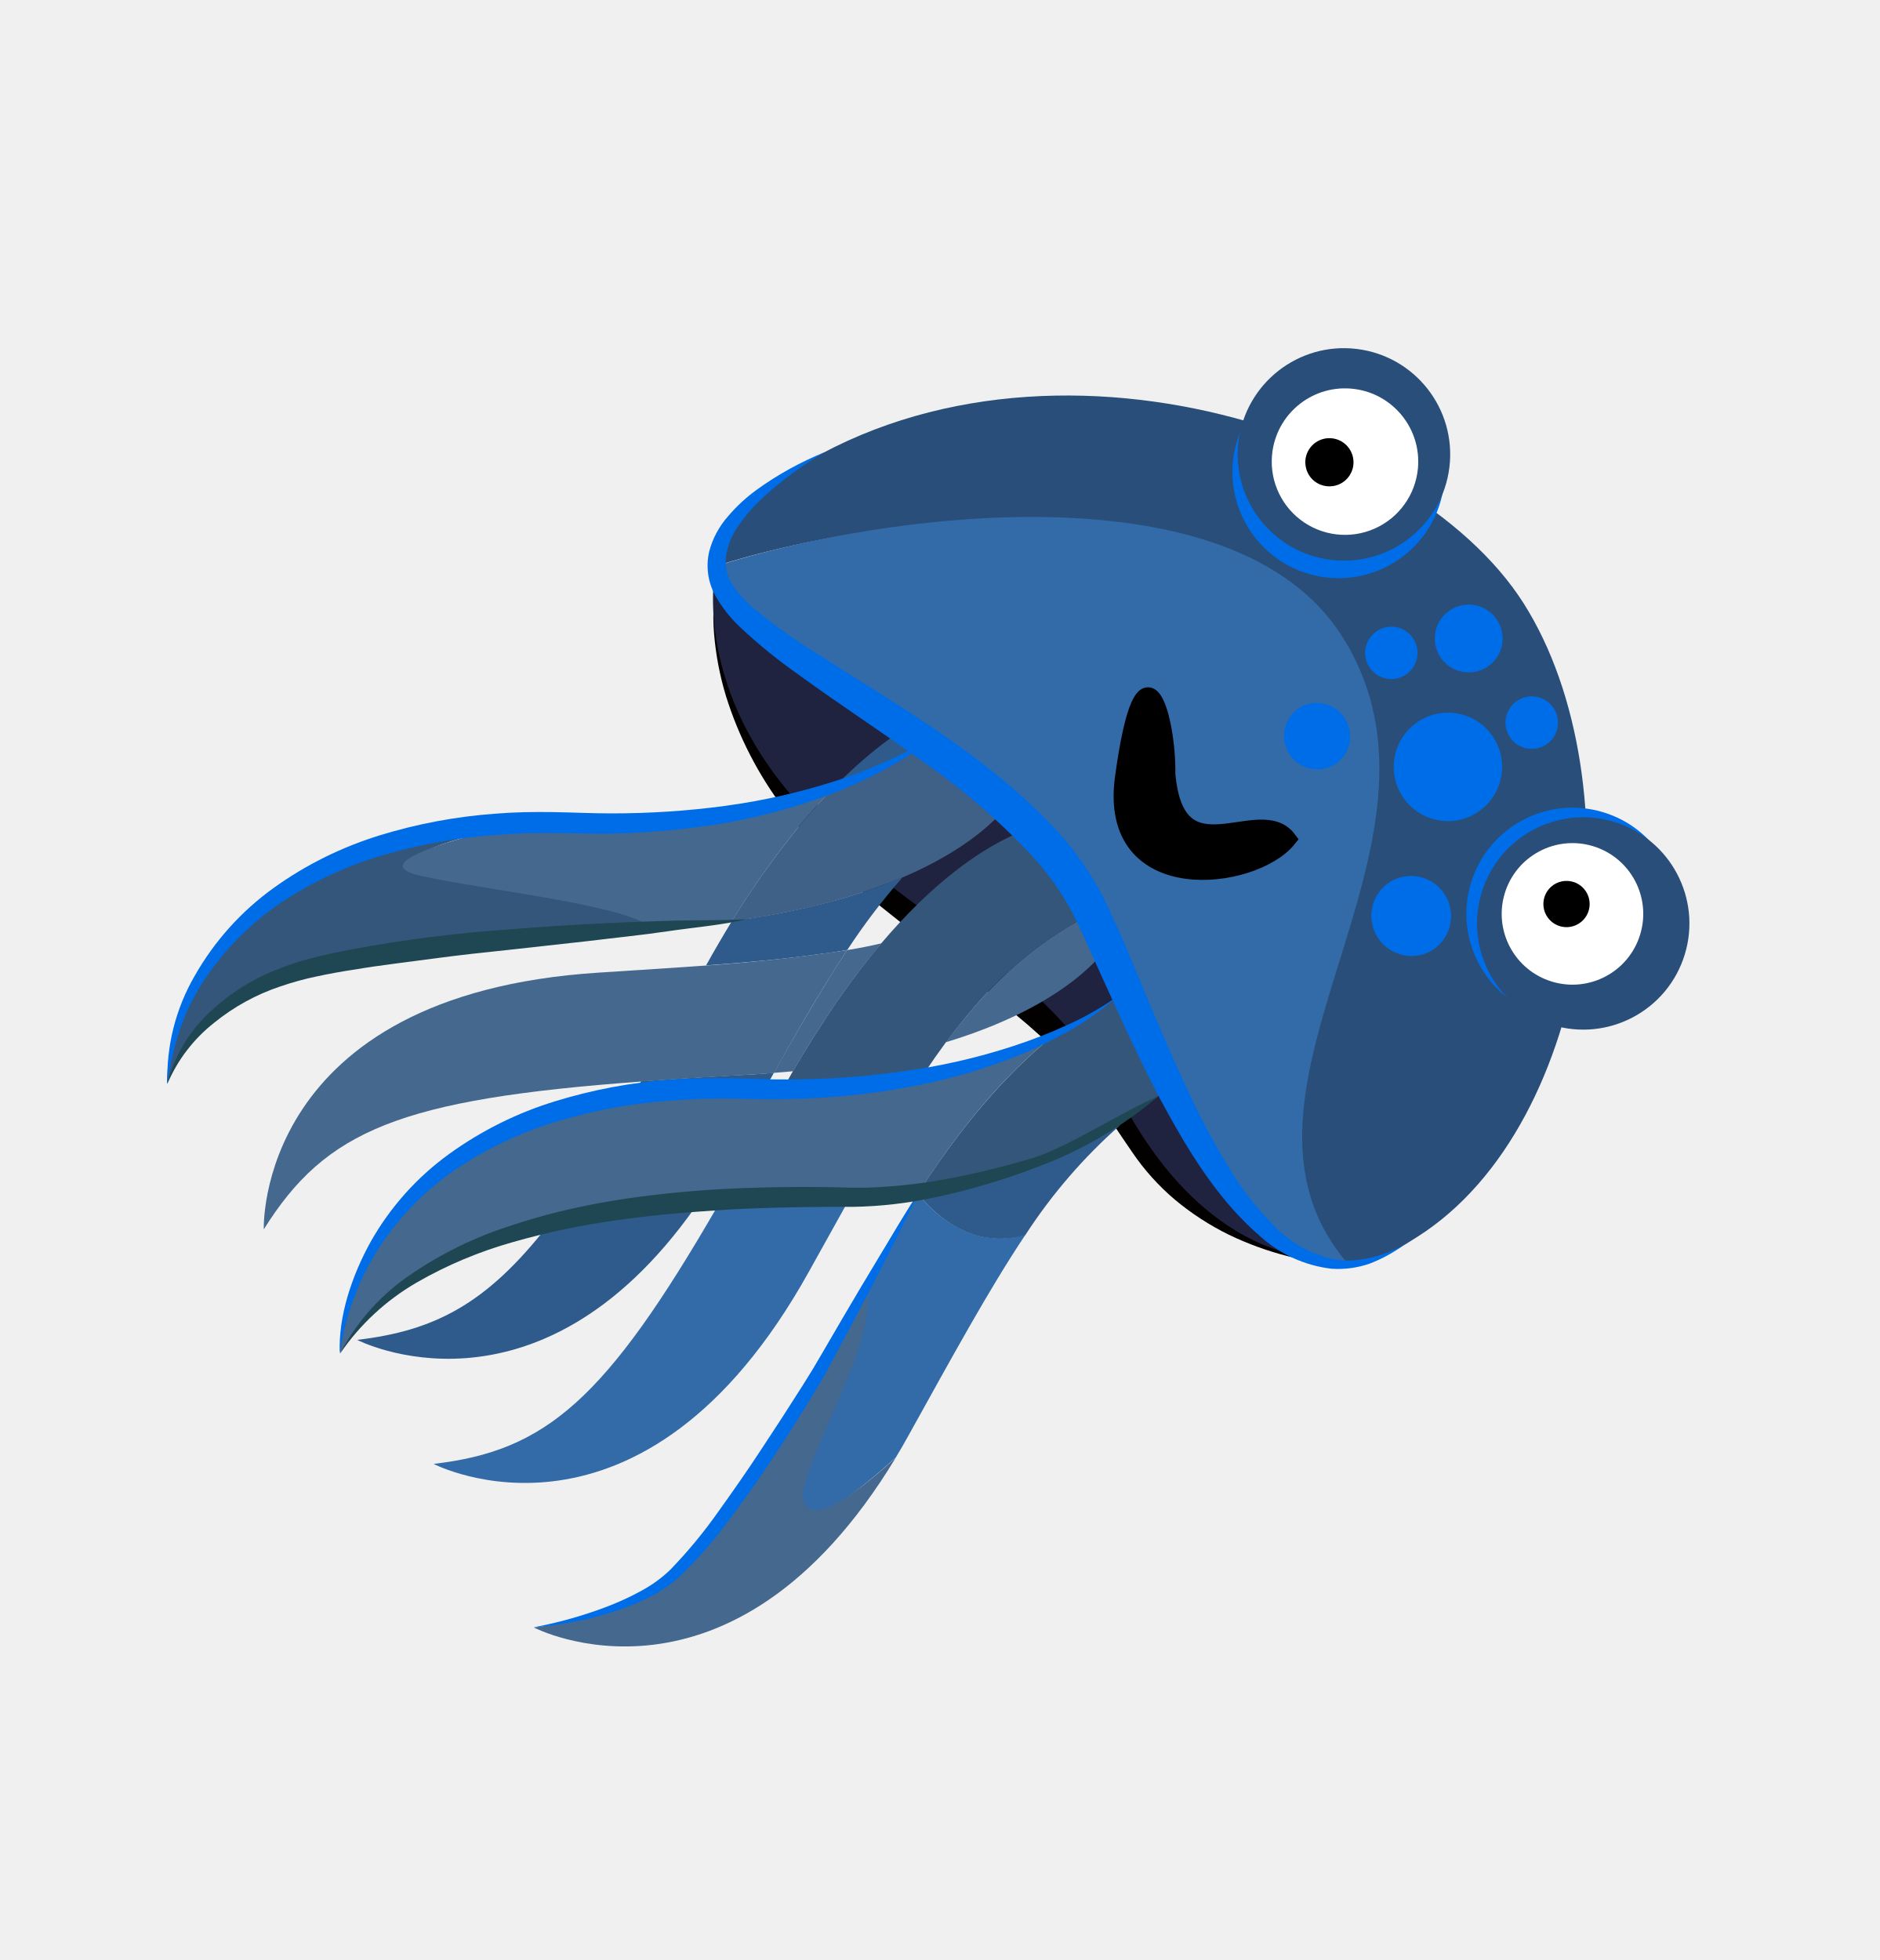
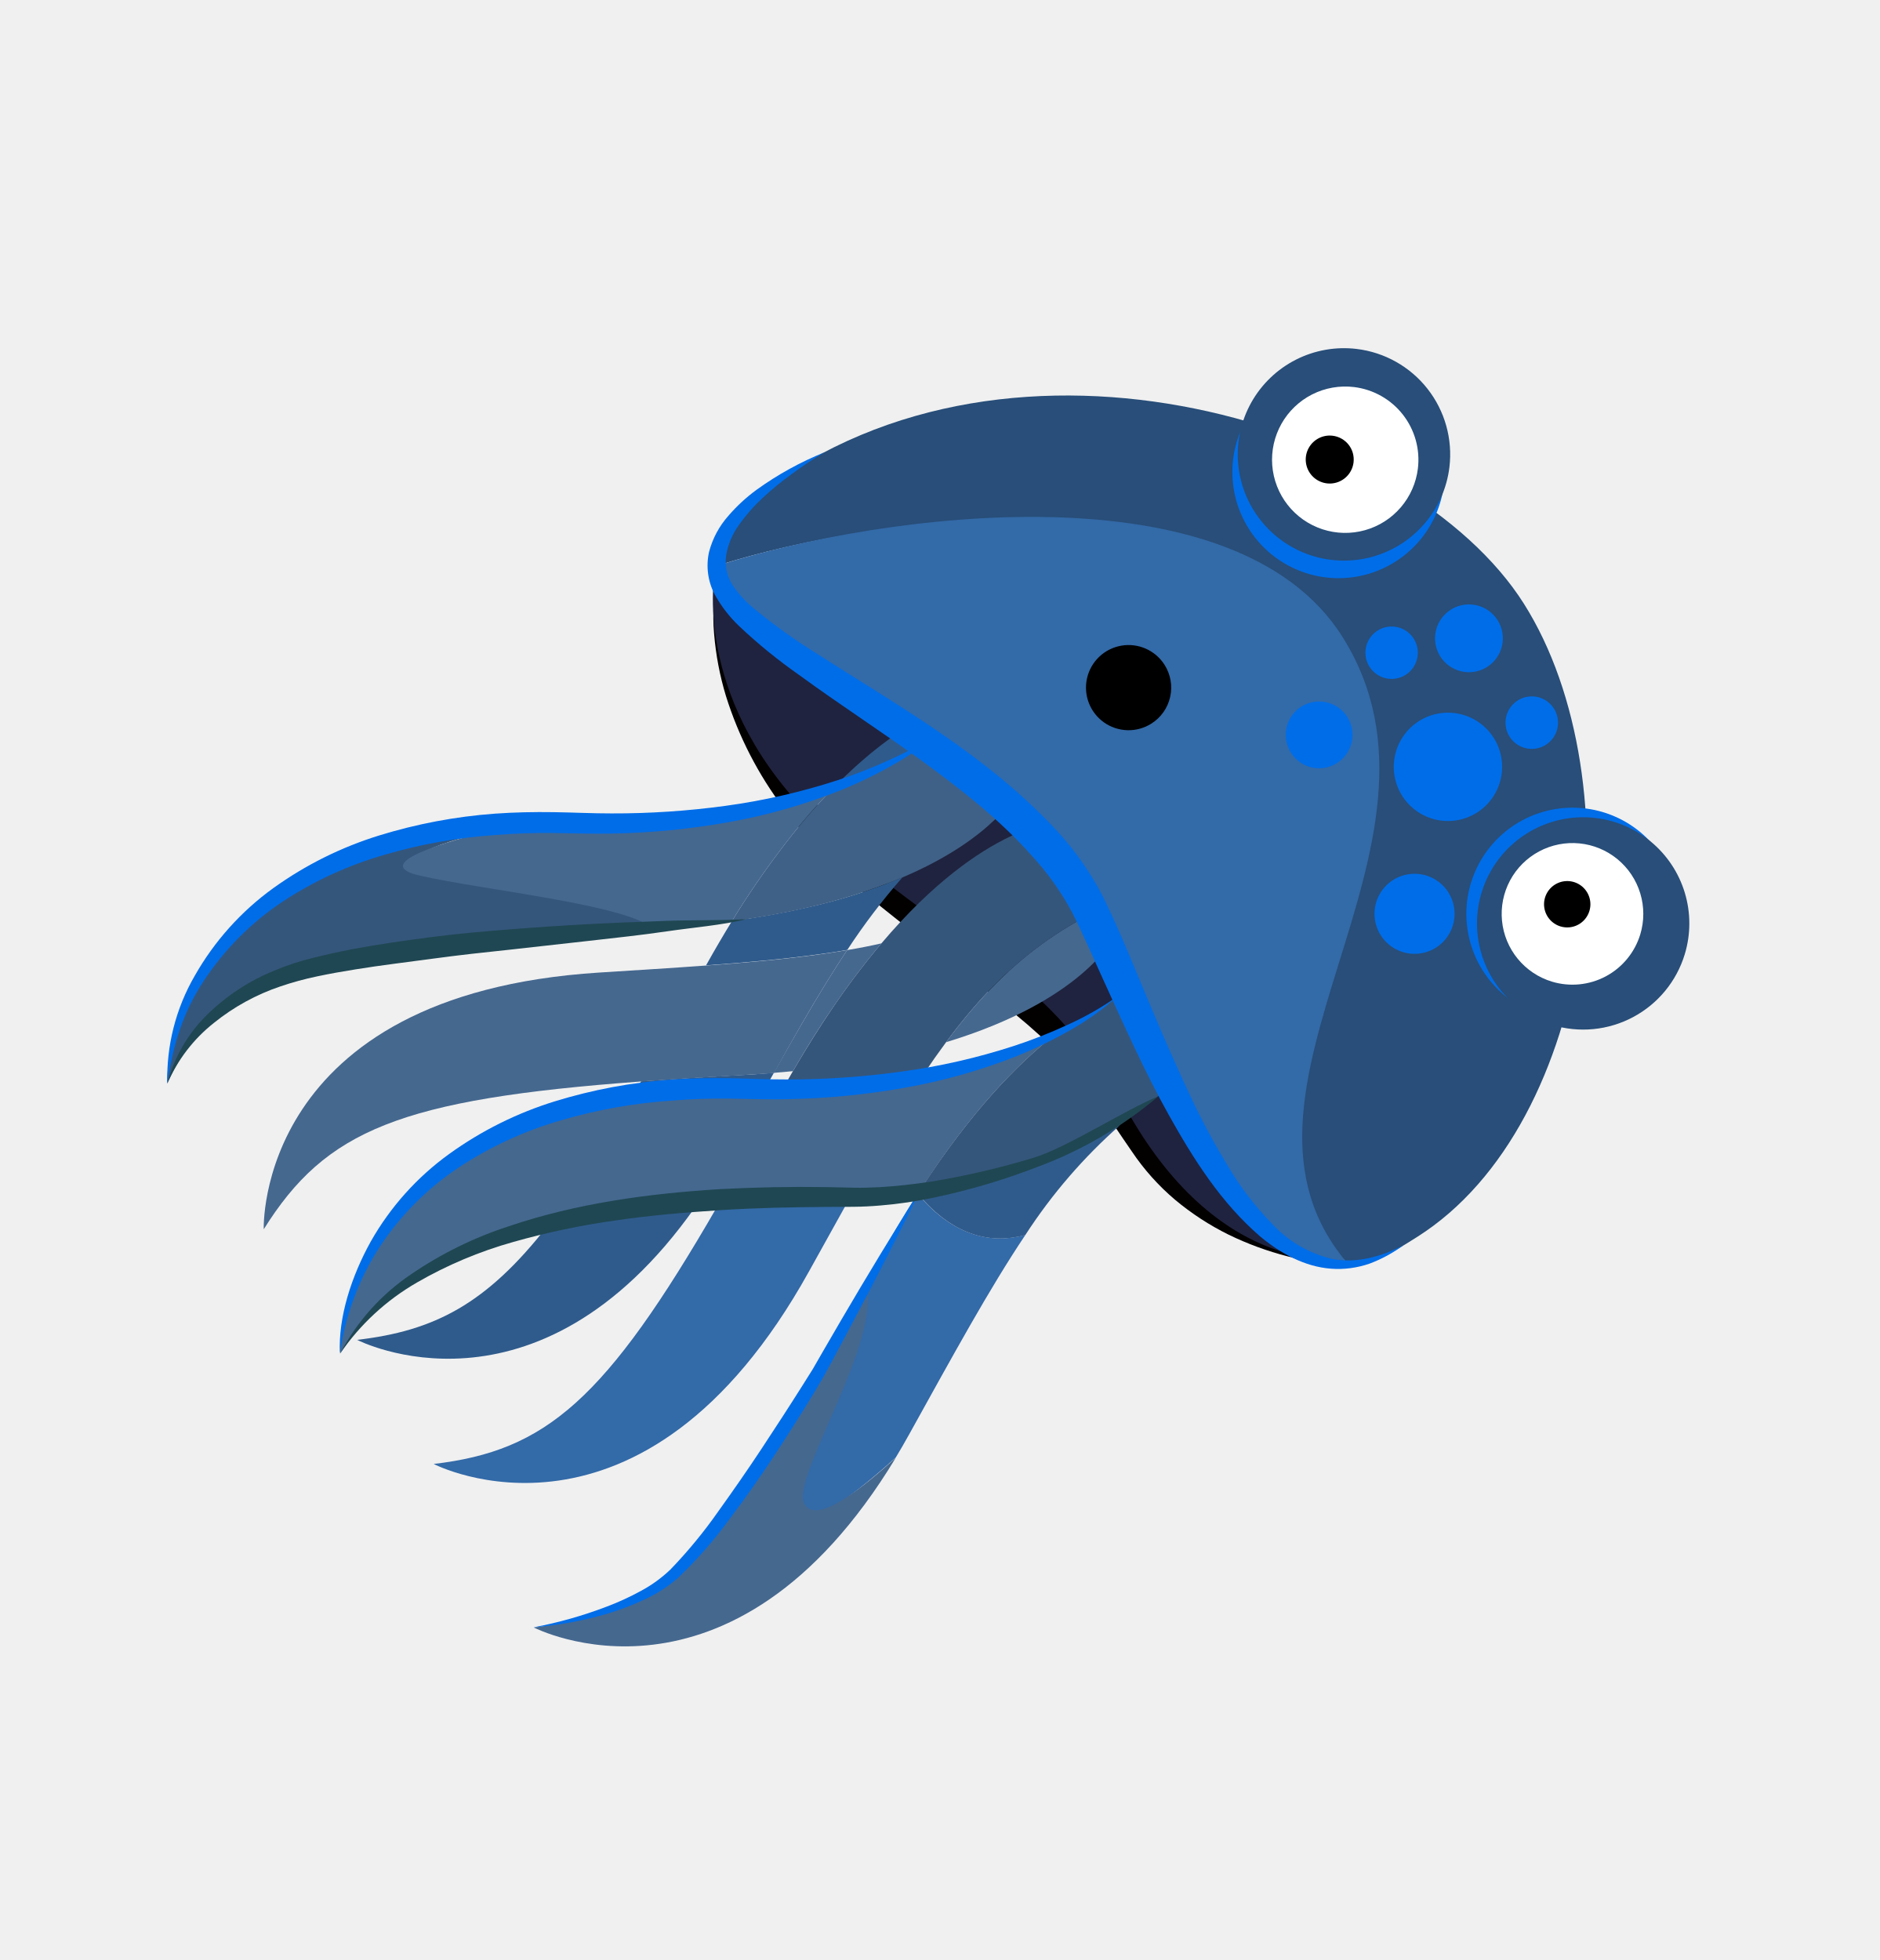
- <svg xmlns="http://www.w3.org/2000/svg" width="117" height="122" fill="none">
-   <path d="M44.7 35.6c-.03.64-.01 1.27.06 1.9a19.5 19.5 0 001.45 5.45 24.7 24.7 0 003.92 6.3 35.71 35.71 0 005.43 5.1c2.03 1.54 4.07 3.1 6.08 4.7a50.08 50.08 0 015.86 5.19c.9.99 1.7 2.06 2.4 3.2.71 1.1 1.34 2.2 1.99 3.3a15.18 15.18 0 005.1 5.17 22.33 22.33 0 007 2.86 19.55 19.55 0 01-7.51-1.92c-1.2-.59-2.32-1.32-3.34-2.17a14.6 14.6 0 01-2.69-3c-1.47-2.12-2.77-4.3-4.46-6.01a35.73 35.73 0 00-2.75-2.5c-.97-.81-1.96-1.6-2.96-2.4l-6-4.78a31.42 31.42 0 01-5.49-5.66 22.98 22.98 0 01-3.6-7 18.55 18.55 0 01-.74-3.86c-.11-1.3-.03-2.6.25-3.87z" fill="#030000" />
-   <path d="M27.31 54.13c-3.11-.7-.06-1.65 4.14-2.67h-.18C9.87 52.84 10.4 67.46 10.4 67.46c3.23-7.17 9.59-8.5 29.45-9.58l.86-.06c-1.63-1.5-9.36-2.77-13.4-3.68z" fill="#35567B" />
-   <path d="M49.23 52.07a38.73 38.73 0 012.96-3.34c-1.2.4-2.44.74-3.68 1-4.6.99-10.06 1.29-17.05 1.73-4.2 1.02-8.42 2.35-5.3 3.05 4.05.91 12.92 1.8 14.54 3.32 1.74-.11 3.35-.27 4.85-.48a54.34 54.34 0 013.68-5.28z" fill="#45688F" />
-   <path d="M49.08 94.36c.7 1.49 4.76-1.9 6.68-3.64.28-.46.55-.93.83-1.44 2.75-4.95 4.98-9.04 7.23-12.41-2 .54-4.39.19-6.7-2.56a70.4 70.4 0 00-3.3 5.67c1.23 3.16-5.53 12.74-4.74 14.38z" fill="#336AA8" />
-   <path d="M55.76 90.73c-1.9 1.72-5 4.32-5.71 2.83-.79-1.64 5.01-10.42 3.78-13.56-9 16.46-12.7 20.37-20.6 21.3-.02 0 12.27 6.4 22.53-10.57z" fill="#45688F" />
-   <path d="M75.8 47.94L44.53 35.38s-1.5 7.1 4.99 14.42c.84-.68 2.16-.77 2.9.4a1.8 1.8 0 01-.17 2.28c8.1 7.18 12.54 7.47 18.2 17.15 5.86 10.01 13.79 9.57 16.72 7.72 2.92-1.86-11.35-29.41-11.35-29.41z" fill="#1F233F" />
-   <path d="M47.54 67.92l.63-1.14c-.75.06-1.52.12-2.33.15-2.15.12-4.11.24-5.93.37l-.72 1.23c.9-.12 1.84-.2 2.83-.27 1.97-.1 3.79-.23 5.52-.34z" fill="#2F5B8C" />
-   <path d="M66.8 46.05l-2.96 2.75a30.5 30.5 0 014.96-1.82c8.92-2.49 2.63-4.3-.98-5.02a38.3 38.3 0 01-1.01 4.09z" fill="#2BD5DF" />
-   <path d="M56.17 54.62a35.7 35.7 0 01-5.88 1.85c-1.42.34-3 .62-4.73.86-.53.87-1.07 1.79-1.61 2.76 2.56-.18 4.89-.4 7.03-.7.6-.07 1.19-.16 1.76-.26a40.44 40.44 0 013.43-4.51zM52.19 48.73a23.65 23.65 0 008.74-5.32c-1.07.14-4.37.96-8.74 5.32zM22.23 83.4s11.13 5.77 21.03-8.24c-3.07.21-6.13.59-9.16 1.12-3.82 4.9-7.08 6.56-11.87 7.12z" fill="#2F5B8C" />
-   <path d="M73.98 50.02c.36-2.89-.18-5.06-4.42-.3l.94-.38s1.69.24 3.48.68z" fill="#1F9DB4" />
-   <path d="M69.3 58.37l3.51-3.26.06-.19C66.44 56.85 62.5 60 58.89 64.87c8.53-2.59 10.42-6.5 10.42-6.5zM54.86 58.72c-.68.16-1.4.3-2.13.42-.43.65-.87 1.33-1.3 2.04-1.05 1.7-2.12 3.56-3.26 5.6l1.19-.1a61.41 61.41 0 012.5-3.98c.93-1.38 1.93-2.7 3-3.98z" fill="#45688F" />
-   <path d="M51.43 61.18c.44-.71.87-1.39 1.3-2.04a107.37 107.37 0 01-8.8.96c-2.05.15-4.26.28-6.65.44-21.4 1.36-20.86 15.98-20.86 15.98 3.86-6.17 8.47-8.1 23.5-9.2 1.82-.14 3.79-.26 5.94-.38.8-.04 1.56-.1 2.32-.15 1.13-2.05 2.2-3.91 3.25-5.61z" fill="#45688F" />
-   <path d="M65.74 41.6s.9.13 2.08.37c.6-3.38.46-6.77-4.56-.99-.73.85-1.51 1.66-2.33 2.43l.36-.03 4.45-1.77z" fill="#1F899B" />
-   <path d="M63.3 49.3l.54-.5 2.97-2.75c.4-1.34.75-2.7 1-4.08-1.16-.23-2.06-.37-2.06-.37l-4.46 1.77c-.12 0-.24.02-.35.04a23.65 23.65 0 01-8.75 5.31 38.7 38.7 0 00-2.96 3.35 54.32 54.32 0 00-3.68 5.27c1.74-.23 3.31-.52 4.73-.85a35.71 35.71 0 005.89-1.87c5.75-2.45 7.13-5.32 7.13-5.32z" fill="#3F6187" />
-   <path d="M72.87 54.91l.68-.2c7.84-2.19 3.94-3.83.43-4.7-.25 1.66-.62 3.3-1.1 4.9z" fill="#00B1BD" />
-   <path d="M44.68 75.05c-6.99 12.1-10.7 15.26-17.69 16.07 0 0 12.97 6.76 23.38-12l2.56-4.6c-.75.05-1.52.11-2.33.15-2.14.12-4.1.24-5.92.38z" fill="#336AA8" />
-   <path d="M58.9 64.87c3.6-4.88 7.54-8.02 13.97-9.96.5-1.6.86-3.24 1.1-4.9-1.78-.44-3.47-.67-3.47-.67l-.94.37-3.5 1.4s-4.77.03-11.2 7.6a48.36 48.36 0 00-3 3.98 66.75 66.75 0 00-2.5 3.98l-.66 1.16c1.68-.13 3.25-.25 4.73-.41 1.49-.17 2.78-.33 4.06-.56.47-.7.93-1.36 1.4-2z" fill="#35567B" />
-   <path d="M57.32 74A257.4 257.4 0 0153 82.47l-1.12 2.1-.56 1.05-.62 1.03c-.82 1.36-1.67 2.7-2.55 4.03a72.71 72.71 0 01-2.75 3.9 27.05 27.05 0 01-3.18 3.63 8.6 8.6 0 01-2.06 1.33c-.72.35-1.48.64-2.25.87-1.52.46-3.1.76-4.69.88 1.55-.29 3.08-.72 4.55-1.28.73-.28 1.44-.6 2.13-.98.67-.36 1.3-.81 1.84-1.34a29.84 29.84 0 002.98-3.61c.92-1.28 1.82-2.57 2.69-3.9.87-1.31 1.73-2.64 2.57-3.97l.62-1 .6-1.02 1.2-2.06c1.6-2.73 3.24-5.45 4.93-8.13z" fill="#006DE8" />
-   <path d="M63.82 76.88a33.19 33.19 0 015.92-6.86C67.2 71.5 63.22 73.08 57.33 74l-.21.3c2.3 2.77 4.7 3.13 6.7 2.59z" fill="#2F5B8C" />
-   <path d="M77.57 62.84l-3.5 3.26c-.4.7-.92 1.32-1.52 1.84a27.88 27.88 0 017.22-3.06c9.28-2.59 2.12-4.42-1.4-5.1-.36 1.66-.8 3.06-.8 3.06z" fill="#00B1BD" />
-   <path d="M76.72 59.51s.69.1 1.64.3c.8-3.62 1.18-8.38-4.35-2.02-1.34 1.58-2.85 3-4.49 4.26a7.83 7.83 0 012.74-.76l4.46-1.78z" fill="#1F899B" />
-   <path d="M65.65 64.41a29.94 29.94 0 01-8.16 2.46c-1.28.22-2.63.4-4.05.55-1.43.15-3.07.3-4.74.42l-1.16.08-5.5.35c-1 .06-1.93.16-2.83.27-18.53 2.41-18.04 15.7-18.04 15.7 2.98-4.5 5.9-6.63 12.93-7.96 3.03-.53 6.09-.9 9.16-1.12l1.41-.12c1.82-.13 3.79-.25 5.94-.37.8-.04 1.56-.1 2.32-.15 1.42-.12 2.74-.28 3.98-.46l.42-.06c3.07-4.75 5.94-7.73 8.32-9.59z" fill="#45688F" />
-   <path d="M69.64 70.07c.9-.78 1.88-1.5 2.9-2.12a7.26 7.26 0 001.53-1.85l3.5-3.25s.44-1.4.8-3.06c-.96-.18-1.64-.29-1.64-.29l-4.45 1.77c-.95.08-1.88.34-2.74.76-1.21.92-2.51 1.71-3.88 2.37-2.38 1.87-5.25 4.85-8.33 9.59 5.87-.9 9.76-2.44 12.3-3.92z" fill="#35567B" />
-   <path d="M69.53 62.04c-.9.8-1.89 1.51-2.94 2.1-1.06.6-2.15 1.13-3.28 1.59-2.26.9-4.61 1.56-7.01 1.98-2.4.43-4.82.66-7.26.7-1.21.04-2.44-.01-3.62-.03-1.19-.01-2.37.02-3.55.12a32.1 32.1 0 00-6.95 1.23c-2.25.65-4.4 1.64-6.36 2.93a17.47 17.47 0 00-4.93 4.95c-1.3 2.01-2.14 4.27-2.48 6.64-.1-2.3.74-4.82 1.93-6.97a17.14 17.14 0 014.89-5.46c2-1.44 4.22-2.55 6.58-3.27a32.26 32.26 0 017.21-1.35c1.22-.08 2.44-.1 3.67-.09 1.22.03 2.4.09 3.58.08 2.38 0 4.76-.16 7.12-.5 2.36-.31 4.69-.84 6.95-1.58 1.13-.37 2.25-.8 3.33-1.3 1.1-.49 2.14-1.08 3.12-1.77zM58.55 45.5c-.9.8-1.9 1.51-2.95 2.1-1.05.6-2.15 1.13-3.27 1.59-2.26.9-4.6 1.57-7 2-2.4.42-4.83.65-7.26.7-1.2.02-2.44-.03-3.62-.04a38 38 0 00-3.55.12c-2.35.15-4.68.57-6.95 1.23-2.25.64-4.39 1.63-6.35 2.91-1.96 1.3-3.64 3-4.93 4.96-1.3 1.98-1.9 4-2.25 6.38-.07-2.35.52-4.68 1.7-6.71a17.19 17.19 0 014.9-5.46c2-1.44 4.22-2.54 6.57-3.27a32.4 32.4 0 017.21-1.36c1.22-.1 2.44-.12 3.67-.1 1.22.02 2.4.08 3.58.08 2.38 0 4.75-.15 7.1-.47a39.9 39.9 0 006.95-1.58 29.2 29.2 0 003.32-1.3c1.1-.5 2.14-1.09 3.13-1.78z" fill="#006DE8" />
-   <path d="M83.12 40.07c8.27 13.08-8.63 27.9.85 38.72 1.37 0 2.57-.74 4.25-1.8 11.13-7.05 13.67-28.28 6.63-39.42-7.04-11.13-31.73-18.95-47.56-6.86-2.11 1.62-2.86 3.09-2.65 4.5 10.36-3.3 31.77-5.78 38.48 4.86z" fill="#284E79" />
-   <path d="M83.55 39.62c-6.72-10.63-28.55-7.71-38.9-4.4.84 5.57 16.65 10.2 22.27 19.07 5.98 9.46 9.36 24.47 17.07 24.47-9.5-10.8 7.83-26.07-.44-39.14z" fill="#336AA8" />
-   <path d="M89.38 58.99a2.5 2.5 0 11-2.66-4.21 2.5 2.5 0 012.66 4.2zM91.93 50.59a3.37 3.37 0 11-3.6-5.71 3.37 3.37 0 013.6 5.7zM92.56 41.52a2.11 2.11 0 11-2.25-3.57 2.11 2.11 0 012.25 3.57zM96.22 46.36a1.63 1.63 0 11-1.75-2.76 1.63 1.63 0 011.75 2.76zM87.5 42a1.63 1.63 0 11-1.75-2.75A1.63 1.63 0 0187.5 42zM83.22 47.5A2.08 2.08 0 1181 43.99a2.08 2.08 0 012.22 3.5zM51.32 28.15a22.5 22.5 0 00-3.83 2.82c-.55.51-1.05 1.07-1.48 1.69-.42.56-.7 1.22-.81 1.91-.1.64.05 1.3.4 1.85a7 7 0 001.43 1.54c1.17.96 2.4 1.84 3.69 2.64 5.16 3.33 10.72 6.4 15.13 11.18a19 19 0 012.81 4.04 77.41 77.41 0 011.92 4.3c1.18 2.88 2.38 5.71 3.69 8.47a45.28 45.28 0 002.18 4.02c.76 1.29 1.68 2.49 2.73 3.56 1 1.1 2.31 1.86 3.76 2.2 1.45.29 3.07-.15 4.44-.87-.66.48-1.38.87-2.14 1.16-.76.26-1.57.37-2.38.31a8 8 0 01-4.4-2c-2.47-2.12-4.19-4.85-5.71-7.58-1.53-2.74-2.8-5.62-4.09-8.43-.64-1.4-1.26-2.84-1.92-4.17a17.02 17.02 0 00-2.53-3.55 42.02 42.02 0 00-6.86-5.9c-2.48-1.8-5.09-3.48-7.62-5.33a32.61 32.61 0 01-3.69-3 8.16 8.16 0 01-1.55-2 3.88 3.88 0 01-.35-2.66c.21-.83.63-1.6 1.2-2.24.52-.61 1.12-1.16 1.77-1.63 1.3-.94 2.72-1.72 4.21-2.33zM95.96 63.2a6.6 6.6 0 113.84-12.64 6.6 6.6 0 01-3.84 12.65zM89.88 30.17a6.6 6.6 0 11-13.12-1.58 6.6 6.6 0 0113.12 1.58z" fill="#006DE8" />
-   <path d="M90.22 29.08a6.61 6.61 0 11-13.13-1.59 6.61 6.61 0 0113.13 1.59zM96.62 63.8a6.6 6.6 0 113.86-12.64 6.6 6.6 0 01-3.86 12.64z" fill="#284E79" />
-   <path d="M96.6 61.1a4.4 4.4 0 112.56-8.43 4.4 4.4 0 01-2.56 8.43z" fill="#fff" />
-   <path d="M97.13 57.66a1.44 1.44 0 11.85-2.75 1.44 1.44 0 01-.85 2.75z" fill="#000" />
-   <path d="M88.26 29.16a4.56 4.56 0 11-9.05-1.1 4.56 4.56 0 019.05 1.1z" fill="#fff" />
-   <path d="M84.25 28.78a1.5 1.5 0 11-2.96-.35 1.5 1.5 0 012.96.35z" fill="#000" />
-   <path d="M10.41 67.45a9.23 9.23 0 012.47-4.28 12.9 12.9 0 014.2-2.76c.78-.32 1.58-.59 2.4-.79.8-.2 1.6-.38 2.42-.53a85.94 85.94 0 019.78-1.24 190.7 190.7 0 019.8-.53c1.63-.06 3.4-.01 5.04-.11-1.6.38-3.37.52-4.98.76-1.62.24-3.25.4-4.87.6l-4.87.54c-1.62.17-3.23.34-4.84.56-1.61.22-3.23.4-4.83.67-.8.12-1.59.26-2.38.43-.78.16-1.54.37-2.3.63-1.5.5-2.9 1.27-4.13 2.27a9.72 9.72 0 00-2.9 3.78zM72.1 68.24a25.13 25.13 0 01-7.53 4.4 41.3 41.3 0 01-6.42 1.9 26.13 26.13 0 01-5.03.58h-1.66c-2.2.02-4.4.06-6.59.2-2.18.14-4.37.32-6.53.64-2.16.3-4.3.75-6.4 1.35-2.1.59-4.11 1.43-6 2.52a14.7 14.7 0 00-4.77 4.42c1.04-2 2.57-3.7 4.44-4.95a23.75 23.75 0 016.03-2.96c4.26-1.45 8.73-2.05 13.17-2.32 2.22-.12 4.45-.16 6.67-.13l1.65.04c.54 0 1.08 0 1.62-.04 1.08-.06 2.16-.18 3.23-.34 2.16-.36 4.3-.86 6.4-1.5 2.09-.65 5.68-2.98 7.73-3.81z" fill="#1F4753" />
-   <path d="M80.2 52.23c-1.78-2.4-6.97 2.6-7.54-4.07.06-3.35-1.47-9.19-2.76.25-1.04 7.64 8.12 6.53 10.3 3.82z" fill="#000" stroke="#000" />
+ <svg xmlns="http://www.w3.org/2000/svg" width="117" height="122" viewBox="0 0 117 122" fill="none">
+   <path d="M44.703 35.598C44.671 36.236 44.69 36.875 44.762 37.509C44.827 38.138 44.927 38.763 45.062 39.38C45.328 40.607 45.712 41.805 46.207 42.958C47.19 45.243 48.512 47.366 50.129 49.256C51.757 51.138 53.576 52.844 55.559 54.348C57.588 55.888 59.627 57.453 61.639 59.047C63.652 60.641 65.671 62.258 67.501 64.237C68.396 65.228 69.2 66.299 69.904 67.434C70.61 68.535 71.243 69.646 71.89 70.749C73.149 72.858 74.902 74.63 76.997 75.913C79.147 77.256 81.509 78.224 83.983 78.775C82.689 78.727 81.405 78.535 80.153 78.203C78.884 77.877 77.65 77.423 76.472 76.85C75.281 76.261 74.164 75.533 73.145 74.681C72.112 73.807 71.206 72.794 70.452 71.671C68.981 69.556 67.677 67.382 65.986 65.667C65.114 64.787 64.197 63.953 63.238 63.168C62.273 62.36 61.279 61.567 60.277 60.773L54.275 55.989C52.217 54.339 50.376 52.436 48.793 50.326C47.197 48.217 45.977 45.847 45.187 43.323C44.806 42.067 44.559 40.774 44.451 39.466C44.335 38.171 44.42 36.867 44.703 35.598Z" fill="#030000" />
+   <path d="M27.314 54.132C24.197 53.427 27.253 52.477 31.451 51.457L31.267 51.467C9.868 52.832 10.408 67.446 10.408 67.446C13.643 60.276 20 58.95 39.856 57.867C40.151 57.852 40.426 57.833 40.715 57.813C39.086 56.316 31.362 55.042 27.314 54.132Z" fill="#35567B" />
+   <path d="M49.225 52.069C50.147 50.899 51.136 49.782 52.187 48.725C50.982 49.136 49.753 49.473 48.507 49.734C43.908 50.719 38.453 51.015 31.457 51.462C27.253 52.477 23.044 53.808 26.163 54.51C30.209 55.423 39.077 56.31 40.7 57.834C42.439 57.717 44.055 57.556 45.548 57.351C46.668 55.519 47.896 53.756 49.225 52.069Z" fill="#45688F" />
+   <path d="M49.076 94.363C49.786 95.849 53.844 92.456 55.758 90.722C56.036 90.26 56.312 89.788 56.589 89.285C59.34 84.329 61.569 80.237 63.825 76.87C61.815 77.412 59.43 77.056 57.118 74.306C56.25 75.659 55.368 77.148 54.476 78.794C54.256 79.2 54.042 79.592 53.827 79.984C55.054 83.137 48.286 92.723 49.076 94.363Z" fill="#336AA8" />
+   <path d="M55.762 90.734C53.861 92.451 50.769 95.054 50.05 93.562C49.26 91.921 55.063 83.144 53.831 79.996C44.835 96.463 41.129 100.374 33.224 101.301C33.212 101.292 45.503 107.693 55.762 90.734Z" fill="#45688F" />
+   <path d="M75.806 47.936L44.524 35.385C44.524 35.385 43.015 42.483 49.506 49.803C50.348 49.124 51.674 49.027 52.419 50.205C52.657 50.547 52.769 50.96 52.736 51.376C52.704 51.791 52.529 52.182 52.24 52.483C60.337 59.657 64.776 59.947 70.441 69.625C76.304 79.641 84.227 79.202 87.155 77.347C90.084 75.493 75.806 47.936 75.806 47.936Z" fill="#1F233F" />
+   <path d="M47.536 67.917C47.751 67.53 47.96 67.152 48.17 66.778C47.42 66.84 46.655 66.899 45.841 66.932C43.694 67.048 41.726 67.172 39.905 67.304C39.666 67.724 39.426 68.133 39.189 68.531C40.09 68.414 41.031 68.321 42.021 68.259C43.992 68.154 45.81 68.033 47.536 67.917Z" fill="#2F5B8C" />
+   <path d="M66.809 46.046L63.843 48.802C65.439 48.051 67.098 47.441 68.8 46.977C77.715 44.493 71.433 42.687 67.82 41.964C67.558 43.342 67.22 44.705 66.809 46.046Z" fill="#2BD5DF" />
+   <path d="M56.169 54.617C54.267 55.405 52.301 56.026 50.292 56.474C48.871 56.805 47.295 57.09 45.563 57.331C45.03 58.197 44.492 59.117 43.949 60.088C46.512 59.907 48.839 59.694 50.983 59.398C51.581 59.318 52.167 59.228 52.74 59.127C53.776 57.545 54.922 56.038 56.169 54.617Z" fill="#2F5B8C" />
+   <path d="M52.188 48.725C55.456 47.614 58.441 45.801 60.934 43.413C59.863 43.55 56.563 44.37 52.188 48.725Z" fill="#2F5B8C" />
+   <path d="M22.227 83.399C22.227 83.399 33.361 89.165 43.256 75.159C40.187 75.374 37.131 75.749 34.101 76.281C30.276 81.181 27.024 82.844 22.227 83.399Z" fill="#2F5B8C" />
+   <path d="M73.977 50.015C74.34 47.133 73.798 44.96 69.558 49.714L70.5 49.342C70.5 49.342 72.188 49.576 73.977 50.015Z" fill="#1F9DB4" />
+   <path d="M69.308 58.368L72.812 55.111C72.812 55.111 72.835 55.042 72.869 54.92C66.442 56.85 62.502 59.985 58.892 64.871C67.425 62.282 69.308 58.368 69.308 58.368Z" fill="#45688F" />
+   <path d="M54.865 58.72C54.175 58.877 53.464 59.016 52.731 59.139C52.298 59.792 51.864 60.471 51.43 61.175C50.379 62.876 49.314 64.744 48.17 66.778C48.571 66.746 48.971 66.714 49.355 66.674C50.203 65.211 51.036 63.884 51.854 62.695C52.788 61.319 53.793 59.992 54.865 58.72Z" fill="#45688F" />
+   <path d="M51.43 61.175C51.865 60.469 52.299 59.79 52.731 59.139C52.158 59.236 51.572 59.327 50.974 59.41C48.831 59.706 46.503 59.919 43.94 60.1C41.879 60.251 39.67 60.384 37.279 60.538C15.88 61.903 16.417 76.515 16.417 76.515C20.277 70.348 24.887 68.42 39.919 67.315C41.741 67.183 43.708 67.058 45.855 66.942C46.655 66.899 47.42 66.84 48.185 66.789C49.311 64.742 50.379 62.876 51.43 61.175Z" fill="#45688F" />
+   <path d="M65.745 41.607C65.745 41.607 66.636 41.732 67.815 41.969C68.42 38.595 68.283 35.203 63.258 40.983C62.525 41.831 61.749 42.643 60.934 43.413C61.053 43.393 61.172 43.381 61.293 43.377L65.745 41.607Z" fill="#1F899B" />
+   <path d="M63.305 49.304L63.843 48.802L66.809 46.046C67.219 44.706 67.556 43.344 67.817 41.967C66.65 41.738 65.746 41.605 65.746 41.605L61.294 43.374C61.174 43.378 61.054 43.39 60.936 43.41C58.443 45.798 55.458 47.611 52.189 48.722C51.138 49.78 50.148 50.898 49.225 52.069C47.898 53.753 46.673 55.514 45.554 57.342C47.287 57.105 48.863 56.82 50.283 56.486C52.295 56.034 54.265 55.409 56.169 54.617C61.921 52.174 63.305 49.304 63.305 49.304Z" fill="#3F6187" />
+   <path d="M72.873 54.914C73.1 54.846 73.315 54.787 73.554 54.715C81.395 52.521 77.493 50.881 73.979 50.012C73.733 51.672 73.364 53.31 72.873 54.914Z" fill="#00B1BD" />
+   <path d="M44.677 75.046C37.693 87.149 33.986 90.306 26.994 91.124C26.994 91.124 39.963 97.878 50.366 79.122C51.273 77.491 52.118 75.962 52.926 74.513C52.176 74.574 51.41 74.633 50.596 74.666C48.464 74.793 46.499 74.915 44.677 75.046Z" fill="#336AA8" />
+   <path d="M58.895 64.865C62.5 59.988 66.44 56.853 72.873 54.915C73.363 53.31 73.733 51.672 73.978 50.012C72.19 49.573 70.502 49.339 70.502 49.339L69.56 49.711L66.055 51.108C66.055 51.108 61.288 51.138 54.867 58.717C53.795 59.989 52.79 61.316 51.856 62.692C51.042 63.884 50.209 65.21 49.357 66.671C49.137 67.046 48.919 67.436 48.698 67.832C50.378 67.705 51.95 67.58 53.435 67.416C54.92 67.251 56.206 67.086 57.488 66.865C57.955 66.168 58.425 65.501 58.895 64.865Z" fill="#35567B" />
+   <path d="M57.321 73.999C55.931 76.849 54.487 79.674 52.991 82.474L51.873 84.571L51.306 85.616L50.694 86.655C49.87 88.013 49.016 89.353 48.142 90.684C47.267 92.014 46.351 93.31 45.387 94.586C44.439 95.885 43.376 97.097 42.212 98.208C41.594 98.748 40.901 99.198 40.155 99.542C39.427 99.887 38.675 100.178 37.904 100.414C36.376 100.871 34.803 101.166 33.213 101.292C34.764 101 36.287 100.569 37.762 100.005C38.493 99.731 39.203 99.405 39.887 99.03C40.561 98.67 41.182 98.22 41.734 97.692C42.818 96.567 43.812 95.36 44.707 94.08C45.626 92.799 46.527 91.505 47.398 90.186C48.269 88.866 49.129 87.543 49.971 86.208L50.594 85.216L51.187 84.185L52.381 82.13C53.981 79.395 55.628 76.685 57.321 73.999Z" fill="#006DE8" />
+   <path d="M63.821 76.876C65.47 74.331 67.46 72.025 69.736 70.021C67.196 71.501 63.216 73.077 57.325 73.993C57.252 74.095 57.18 74.195 57.115 74.286C59.426 77.061 61.811 77.418 63.821 76.876Z" fill="#2F5B8C" />
+   <path d="M77.57 62.842L74.069 66.102C73.667 66.796 73.153 67.419 72.547 67.945C74.799 66.589 77.231 65.558 79.772 64.884C89.054 62.29 81.889 60.458 78.375 59.789C78.013 61.438 77.57 62.842 77.57 62.842Z" fill="#00B1BD" />
+   <path d="M76.719 59.511C76.719 59.511 77.409 59.606 78.365 59.803C79.153 56.192 79.544 51.425 74.014 57.792C72.67 59.366 71.165 60.793 69.522 62.05C70.382 61.632 71.311 61.375 72.264 61.291L76.719 59.511Z" fill="#1F899B" />
+   <path d="M65.653 64.412C63.063 65.616 60.314 66.444 57.489 66.87C56.207 67.091 54.861 67.272 53.436 67.421C52.01 67.57 50.372 67.714 48.699 67.837L47.539 67.919C45.824 68.02 43.986 68.15 42.039 68.271C41.049 68.334 40.108 68.427 39.207 68.544C20.679 70.951 21.175 84.246 21.175 84.246C24.146 79.746 27.069 77.607 34.101 76.281C37.132 75.749 40.187 75.374 43.256 75.159L44.672 75.042C46.493 74.91 48.458 74.788 50.605 74.673C51.404 74.629 52.17 74.57 52.935 74.519C54.348 74.397 55.674 74.245 56.91 74.064C57.049 74.043 57.194 74.027 57.33 74.005C60.399 69.255 63.269 66.275 65.653 64.412Z" fill="#45688F" />
+   <path d="M69.638 70.07C70.549 69.286 71.521 68.576 72.545 67.948C73.151 67.421 73.665 66.799 74.067 66.105L77.568 62.845C77.568 62.845 78.011 61.441 78.371 59.794C77.407 59.609 76.725 59.502 76.725 59.502L72.278 61.271C71.326 61.354 70.396 61.611 69.536 62.03C68.326 62.948 67.027 63.742 65.659 64.403C63.275 66.266 60.408 69.248 57.327 73.99C63.205 73.091 67.095 71.549 69.638 70.07Z" fill="#35567B" />
+   <path d="M69.53 62.039C68.629 62.845 67.641 63.55 66.585 64.139C65.529 64.739 64.436 65.27 63.311 65.728C61.046 66.626 58.696 67.29 56.296 67.71C53.901 68.137 51.475 68.373 49.042 68.416C47.826 68.453 46.602 68.397 45.418 68.382C44.234 68.368 43.054 68.404 41.873 68.503C39.518 68.656 37.187 69.069 34.923 69.733C32.667 70.382 30.522 71.37 28.563 72.664C26.603 73.966 24.926 75.65 23.632 77.615C22.334 79.62 21.489 81.885 21.155 84.25C21.051 81.956 21.888 79.427 23.076 77.282C24.294 75.13 25.963 73.267 27.97 71.821C29.969 70.38 32.191 69.275 34.547 68.549C36.893 67.827 39.314 67.376 41.762 67.203C42.984 67.116 44.2 67.091 45.426 67.114C46.653 67.137 47.823 67.195 49.011 67.191C51.394 67.192 53.774 67.028 56.134 66.698C58.492 66.379 60.817 65.849 63.081 65.114C64.215 64.745 65.326 64.309 66.409 63.809C67.504 63.32 68.549 62.727 69.53 62.039Z" fill="#006DE8" />
+   <path d="M58.55 45.498C57.648 46.306 56.658 47.011 55.6 47.6C54.547 48.201 53.455 48.731 52.331 49.188C50.07 50.09 47.723 50.758 45.325 51.181C42.929 51.609 40.503 51.844 38.069 51.885C36.866 51.91 35.633 51.865 34.45 51.85C33.266 51.836 32.083 51.875 30.905 51.971C28.55 52.123 26.219 52.536 23.955 53.201C21.703 53.843 19.561 54.825 17.605 56.113C15.642 57.417 13.963 59.104 12.67 61.074C11.377 63.045 10.761 65.067 10.416 67.448C10.351 65.096 10.942 62.773 12.121 60.738C13.34 58.588 15.009 56.726 17.013 55.28C19.014 53.841 21.235 52.736 23.59 52.007C25.935 51.282 28.355 50.825 30.803 50.646C32.024 50.559 33.24 50.535 34.466 50.553C35.692 50.57 36.863 50.633 38.054 50.631C40.43 50.639 42.803 50.481 45.157 50.16C47.514 49.84 49.837 49.31 52.098 48.577C53.23 48.211 54.337 47.777 55.415 47.276C56.515 46.785 57.565 46.19 58.55 45.498Z" fill="#006DE8" />
+   <path d="M83.118 40.068C91.39 53.148 74.488 67.974 83.975 78.786C85.345 78.788 86.541 78.048 88.222 76.986C99.354 69.944 101.894 48.709 94.854 37.574C87.814 26.439 63.118 18.62 47.292 30.708C45.178 32.325 44.433 33.797 44.645 35.21C54.996 31.905 76.406 29.429 83.118 40.068Z" fill="#284E79" />
+   <path d="M83.548 39.617C76.827 28.99 54.999 31.907 44.648 35.212C45.488 40.786 61.296 45.421 66.918 54.292C72.898 63.748 76.278 78.761 83.991 78.763C74.497 67.962 91.817 52.695 83.548 39.617Z" fill="#336AA8" />
+   <path d="M89.382 58.987C88.965 59.25 88.479 59.384 87.987 59.371C87.494 59.359 87.016 59.2 86.613 58.916C86.21 58.632 85.901 58.235 85.724 57.775C85.547 57.315 85.51 56.812 85.618 56.332C85.727 55.851 85.975 55.413 86.333 55.073C86.69 54.733 87.14 54.508 87.626 54.424C88.112 54.34 88.611 54.402 89.062 54.602C89.512 54.802 89.893 55.131 90.157 55.548C90.332 55.825 90.451 56.133 90.506 56.456C90.562 56.778 90.553 57.109 90.481 57.428C90.409 57.747 90.275 58.049 90.087 58.317C89.898 58.584 89.658 58.812 89.382 58.987Z" fill="#006DE8" />
+   <path d="M91.927 50.585C91.364 50.941 90.707 51.121 90.04 51.104C89.374 51.086 88.727 50.872 88.183 50.487C87.638 50.102 87.22 49.565 86.981 48.943C86.741 48.32 86.692 47.641 86.839 46.991C86.985 46.34 87.322 45.748 87.805 45.288C88.288 44.829 88.896 44.523 89.553 44.409C90.21 44.295 90.886 44.379 91.496 44.649C92.105 44.919 92.621 45.364 92.978 45.928C93.215 46.302 93.376 46.72 93.452 47.157C93.528 47.594 93.516 48.042 93.419 48.474C93.321 48.907 93.139 49.316 92.883 49.678C92.627 50.041 92.303 50.349 91.927 50.585Z" fill="#006DE8" />
+   <path d="M92.564 41.516C92.211 41.739 91.8 41.852 91.383 41.842C90.966 41.831 90.561 41.697 90.22 41.457C89.879 41.216 89.617 40.88 89.467 40.491C89.317 40.101 89.286 39.676 89.378 39.269C89.469 38.862 89.679 38.491 89.982 38.204C90.284 37.916 90.665 37.724 91.076 37.653C91.487 37.582 91.91 37.634 92.292 37.803C92.673 37.972 92.996 38.251 93.219 38.603C93.367 38.838 93.468 39.099 93.515 39.372C93.563 39.645 93.556 39.925 93.495 40.196C93.434 40.466 93.321 40.722 93.161 40.948C93.001 41.175 92.798 41.368 92.564 41.516Z" fill="#006DE8" />
+   <path d="M96.223 46.36C95.95 46.533 95.632 46.622 95.308 46.614C94.985 46.607 94.671 46.503 94.407 46.317C94.142 46.131 93.939 45.871 93.823 45.569C93.706 45.268 93.682 44.938 93.752 44.623C93.823 44.307 93.986 44.02 94.22 43.797C94.455 43.574 94.75 43.426 95.068 43.37C95.387 43.315 95.715 43.356 96.01 43.487C96.306 43.619 96.556 43.835 96.728 44.108C96.959 44.474 97.036 44.916 96.941 45.339C96.847 45.761 96.588 46.128 96.223 46.36Z" fill="#006DE8" />
+   <path d="M87.493 42.007C87.22 42.179 86.903 42.266 86.581 42.258C86.258 42.249 85.946 42.146 85.682 41.96C85.419 41.774 85.217 41.514 85.101 41.213C84.986 40.912 84.962 40.583 85.033 40.269C85.104 39.954 85.267 39.668 85.5 39.446C85.734 39.224 86.028 39.076 86.346 39.021C86.664 38.967 86.991 39.007 87.285 39.138C87.58 39.269 87.829 39.485 88.001 39.757C88.116 39.938 88.194 40.14 88.23 40.351C88.266 40.562 88.261 40.779 88.213 40.987C88.166 41.196 88.078 41.394 87.955 41.569C87.831 41.744 87.674 41.893 87.493 42.007Z" fill="#006DE8" />
+   <path d="M83.222 47.498C82.875 47.717 82.47 47.829 82.059 47.819C81.648 47.809 81.25 47.677 80.914 47.44C80.578 47.203 80.32 46.873 80.172 46.489C80.025 46.106 79.994 45.687 80.084 45.286C80.174 44.885 80.381 44.52 80.679 44.237C80.976 43.953 81.351 43.765 81.756 43.695C82.161 43.624 82.578 43.676 82.953 43.843C83.329 44.009 83.647 44.283 83.867 44.631C84.013 44.861 84.112 45.118 84.158 45.387C84.205 45.656 84.198 45.931 84.138 46.198C84.078 46.464 83.966 46.716 83.809 46.939C83.652 47.162 83.453 47.352 83.222 47.498Z" fill="#006DE8" />
+   <path d="M51.321 28.155C50.613 28.571 49.928 29.025 49.27 29.516C48.648 29.964 48.055 30.45 47.493 30.972C46.941 31.48 46.444 32.044 46.01 32.656C45.593 33.222 45.315 33.879 45.199 34.573C45.109 35.215 45.249 35.868 45.595 36.416C45.992 36.999 46.476 37.519 47.028 37.958C48.2 38.916 49.432 39.8 50.715 40.603C55.877 43.928 61.438 46.993 65.85 51.777C66.958 52.996 67.903 54.355 68.661 55.818C69.381 57.289 69.976 58.687 70.577 60.127C71.761 63 72.962 65.832 74.27 68.594C74.928 69.968 75.655 71.307 76.448 72.607C77.214 73.9 78.132 75.097 79.181 76.174C80.184 77.265 81.492 78.029 82.936 78.365C84.387 78.656 86.007 78.224 87.376 77.497C86.723 77.982 86.005 78.373 85.243 78.657C84.477 78.922 83.665 79.029 82.857 78.97C81.203 78.85 79.694 78.002 78.457 76.978C75.986 74.854 74.274 72.122 72.746 69.388C71.218 66.654 69.95 63.774 68.662 60.959C68.02 59.557 67.403 58.116 66.735 56.794C66.048 55.507 65.198 54.315 64.207 53.245C62.245 51.029 59.829 49.137 57.348 47.335C54.867 45.534 52.265 43.858 49.734 42.008C48.432 41.098 47.198 40.094 46.042 39.004C45.423 38.422 44.898 37.746 44.487 37.001C44.06 36.188 43.936 35.249 44.136 34.353C44.354 33.52 44.766 32.751 45.338 32.107C45.863 31.497 46.456 30.951 47.107 30.477C48.412 29.536 49.827 28.756 51.321 28.155Z" fill="#006DE8" />
+   <path d="M95.962 63.205C94.712 62.825 93.602 62.083 92.773 61.072C91.944 60.062 91.434 58.828 91.306 57.527C91.179 56.226 91.44 54.916 92.057 53.764C92.673 52.612 93.618 51.668 94.771 51.052C95.924 50.437 97.234 50.177 98.535 50.306C99.835 50.435 101.069 50.947 102.079 51.777C103.088 52.607 103.829 53.717 104.208 54.968C104.586 56.22 104.585 57.555 104.205 58.805C103.695 60.482 102.54 61.887 100.995 62.712C99.449 63.537 97.639 63.714 95.962 63.205Z" fill="#006DE8" />
+   <path d="M89.879 30.171C89.723 31.468 89.185 32.691 88.334 33.683C87.483 34.675 86.357 35.392 85.098 35.745C83.839 36.097 82.504 36.067 81.262 35.661C80.02 35.254 78.926 34.488 78.119 33.46C77.312 32.431 76.829 31.187 76.729 29.884C76.63 28.58 76.919 27.277 77.56 26.138C78.202 24.999 79.166 24.076 80.333 23.485C81.499 22.895 82.814 22.663 84.111 22.82C85.851 23.03 87.436 23.923 88.517 25.301C89.599 26.68 90.088 28.431 89.879 30.171Z" fill="#006DE8" />
+   <path d="M90.221 29.075C90.064 30.373 89.527 31.596 88.675 32.589C87.824 33.582 86.698 34.3 85.438 34.652C84.179 35.004 82.843 34.975 81.6 34.569C80.358 34.162 79.263 33.396 78.456 32.367C77.648 31.339 77.164 30.094 77.064 28.79C76.964 27.486 77.253 26.182 77.894 25.042C78.536 23.902 79.501 22.979 80.667 22.387C81.833 21.796 83.149 21.564 84.447 21.72C86.188 21.93 87.775 22.823 88.857 24.202C89.94 25.581 90.43 27.334 90.221 29.075Z" fill="#284E79" />
+   <path d="M96.615 63.798C95.365 63.416 94.257 62.673 93.43 61.661C92.603 60.649 92.094 59.415 91.968 58.114C91.842 56.813 92.105 55.505 92.723 54.353C93.341 53.202 94.287 52.259 95.44 51.645C96.594 51.031 97.903 50.773 99.204 50.903C100.504 51.033 101.736 51.546 102.745 52.376C103.754 53.207 104.494 54.318 104.872 55.569C105.25 56.82 105.248 58.155 104.867 59.405C104.614 60.235 104.2 61.008 103.648 61.678C103.096 62.348 102.418 62.903 101.651 63.311C100.885 63.719 100.046 63.972 99.182 64.056C98.318 64.139 97.446 64.052 96.615 63.798Z" fill="#284E79" />
+   <path d="M96.601 61.102C95.766 60.849 95.026 60.354 94.473 59.68C93.92 59.006 93.579 58.183 93.494 57.315C93.409 56.447 93.583 55.574 93.994 54.805C94.405 54.036 95.035 53.407 95.804 52.996C96.573 52.585 97.447 52.412 98.314 52.497C99.182 52.583 100.004 52.924 100.678 53.477C101.352 54.031 101.847 54.771 102.099 55.606C102.352 56.44 102.352 57.331 102.099 58.165C101.758 59.283 100.988 60.22 99.957 60.771C98.926 61.321 97.719 61.44 96.601 61.102Z" fill="white" />
+   <path d="M97.131 57.664C96.858 57.581 96.616 57.418 96.436 57.197C96.255 56.977 96.145 56.707 96.117 56.423C96.09 56.14 96.147 55.854 96.282 55.603C96.417 55.352 96.623 55.146 96.875 55.012C97.126 54.877 97.412 54.821 97.696 54.849C97.98 54.877 98.249 54.989 98.469 55.17C98.689 55.351 98.851 55.593 98.934 55.866C99.017 56.139 99.017 56.43 98.934 56.703C98.879 56.885 98.789 57.054 98.668 57.201C98.548 57.347 98.4 57.469 98.232 57.558C98.064 57.648 97.881 57.703 97.692 57.721C97.503 57.739 97.312 57.72 97.131 57.664Z" fill="black" />
+   <path d="M88.258 29.163C88.149 30.058 87.778 30.9 87.191 31.583C86.604 32.267 85.828 32.761 84.96 33.003C84.092 33.245 83.172 33.225 82.316 32.944C81.459 32.663 80.706 32.135 80.15 31.426C79.594 30.717 79.261 29.859 79.192 28.96C79.124 28.062 79.324 27.163 79.766 26.378C80.208 25.594 80.873 24.957 81.677 24.55C82.481 24.143 83.388 23.984 84.282 24.092C84.876 24.164 85.45 24.352 85.971 24.646C86.493 24.94 86.951 25.333 87.32 25.804C87.689 26.275 87.962 26.814 88.123 27.39C88.284 27.967 88.33 28.569 88.258 29.163Z" fill="white" />
+   <path d="M84.253 28.781C84.218 29.074 84.097 29.351 83.905 29.575C83.713 29.8 83.458 29.962 83.174 30.042C82.889 30.122 82.588 30.116 82.307 30.024C82.026 29.932 81.778 29.76 81.596 29.527C81.413 29.295 81.304 29.014 81.281 28.719C81.258 28.425 81.323 28.13 81.468 27.873C81.613 27.615 81.831 27.406 82.094 27.273C82.358 27.139 82.655 27.086 82.948 27.122C83.143 27.145 83.331 27.206 83.502 27.302C83.673 27.398 83.824 27.526 83.945 27.68C84.066 27.834 84.156 28.011 84.209 28.2C84.261 28.389 84.276 28.586 84.253 28.781Z" fill="black" />
+   <path d="M71.666 45.042C71.223 45.322 70.707 45.465 70.183 45.452C69.658 45.438 69.15 45.27 68.721 44.968C68.293 44.665 67.963 44.243 67.775 43.753C67.587 43.264 67.548 42.73 67.663 42.218C67.779 41.706 68.043 41.24 68.423 40.879C68.804 40.518 69.282 40.278 69.799 40.189C70.316 40.099 70.848 40.166 71.327 40.379C71.806 40.592 72.211 40.942 72.491 41.386C72.677 41.68 72.804 42.008 72.863 42.351C72.923 42.694 72.914 43.045 72.837 43.385C72.761 43.725 72.618 44.046 72.417 44.33C72.216 44.615 71.961 44.856 71.666 45.042Z" fill="black" />
+   <path d="M10.414 67.451C10.832 65.827 11.684 64.349 12.879 63.173C14.084 61.987 15.511 61.049 17.077 60.413C17.857 60.086 18.661 59.821 19.483 59.622C20.282 59.423 21.087 59.241 21.905 59.086C23.529 58.777 25.156 58.55 26.783 58.337C28.41 58.123 30.049 57.98 31.677 57.852C33.305 57.723 34.956 57.611 36.576 57.526C38.196 57.44 39.847 57.377 41.479 57.318C43.111 57.259 44.884 57.305 46.522 57.206C44.913 57.593 43.155 57.73 41.537 57.968C39.919 58.206 38.291 58.378 36.672 58.562L31.803 59.105C30.185 59.276 28.569 59.449 26.959 59.67C25.349 59.891 23.733 60.077 22.134 60.338C21.333 60.465 20.544 60.605 19.75 60.772C18.974 60.933 18.209 61.142 17.459 61.397C15.955 61.903 14.552 62.672 13.317 63.669C12.051 64.669 11.053 65.969 10.414 67.451Z" fill="#1F4753" />
+   <path d="M72.107 68.237C69.87 70.132 67.32 71.621 64.57 72.637C62.486 73.444 60.34 74.081 58.152 74.541C57.052 74.777 55.938 74.942 54.816 75.034C54.254 75.084 53.688 75.111 53.118 75.117L51.461 75.126C49.258 75.14 47.06 75.184 44.873 75.324C42.686 75.465 40.503 75.643 38.337 75.964C36.176 76.263 34.038 76.713 31.939 77.309C29.844 77.897 27.83 78.745 25.947 79.834C24.045 80.932 22.413 82.441 21.171 84.252C22.214 82.258 23.739 80.556 25.608 79.303C27.469 78.033 29.5 77.035 31.642 76.337C35.902 74.891 40.371 74.293 44.808 74.017C47.032 73.899 49.255 73.857 51.477 73.891L53.132 73.928C53.671 73.938 54.209 73.924 54.75 73.895C55.825 73.831 56.906 73.71 57.978 73.546C60.142 73.19 62.28 72.69 64.378 72.051C66.47 71.399 70.056 69.066 72.107 68.237Z" fill="#1F4753" />
</svg>
